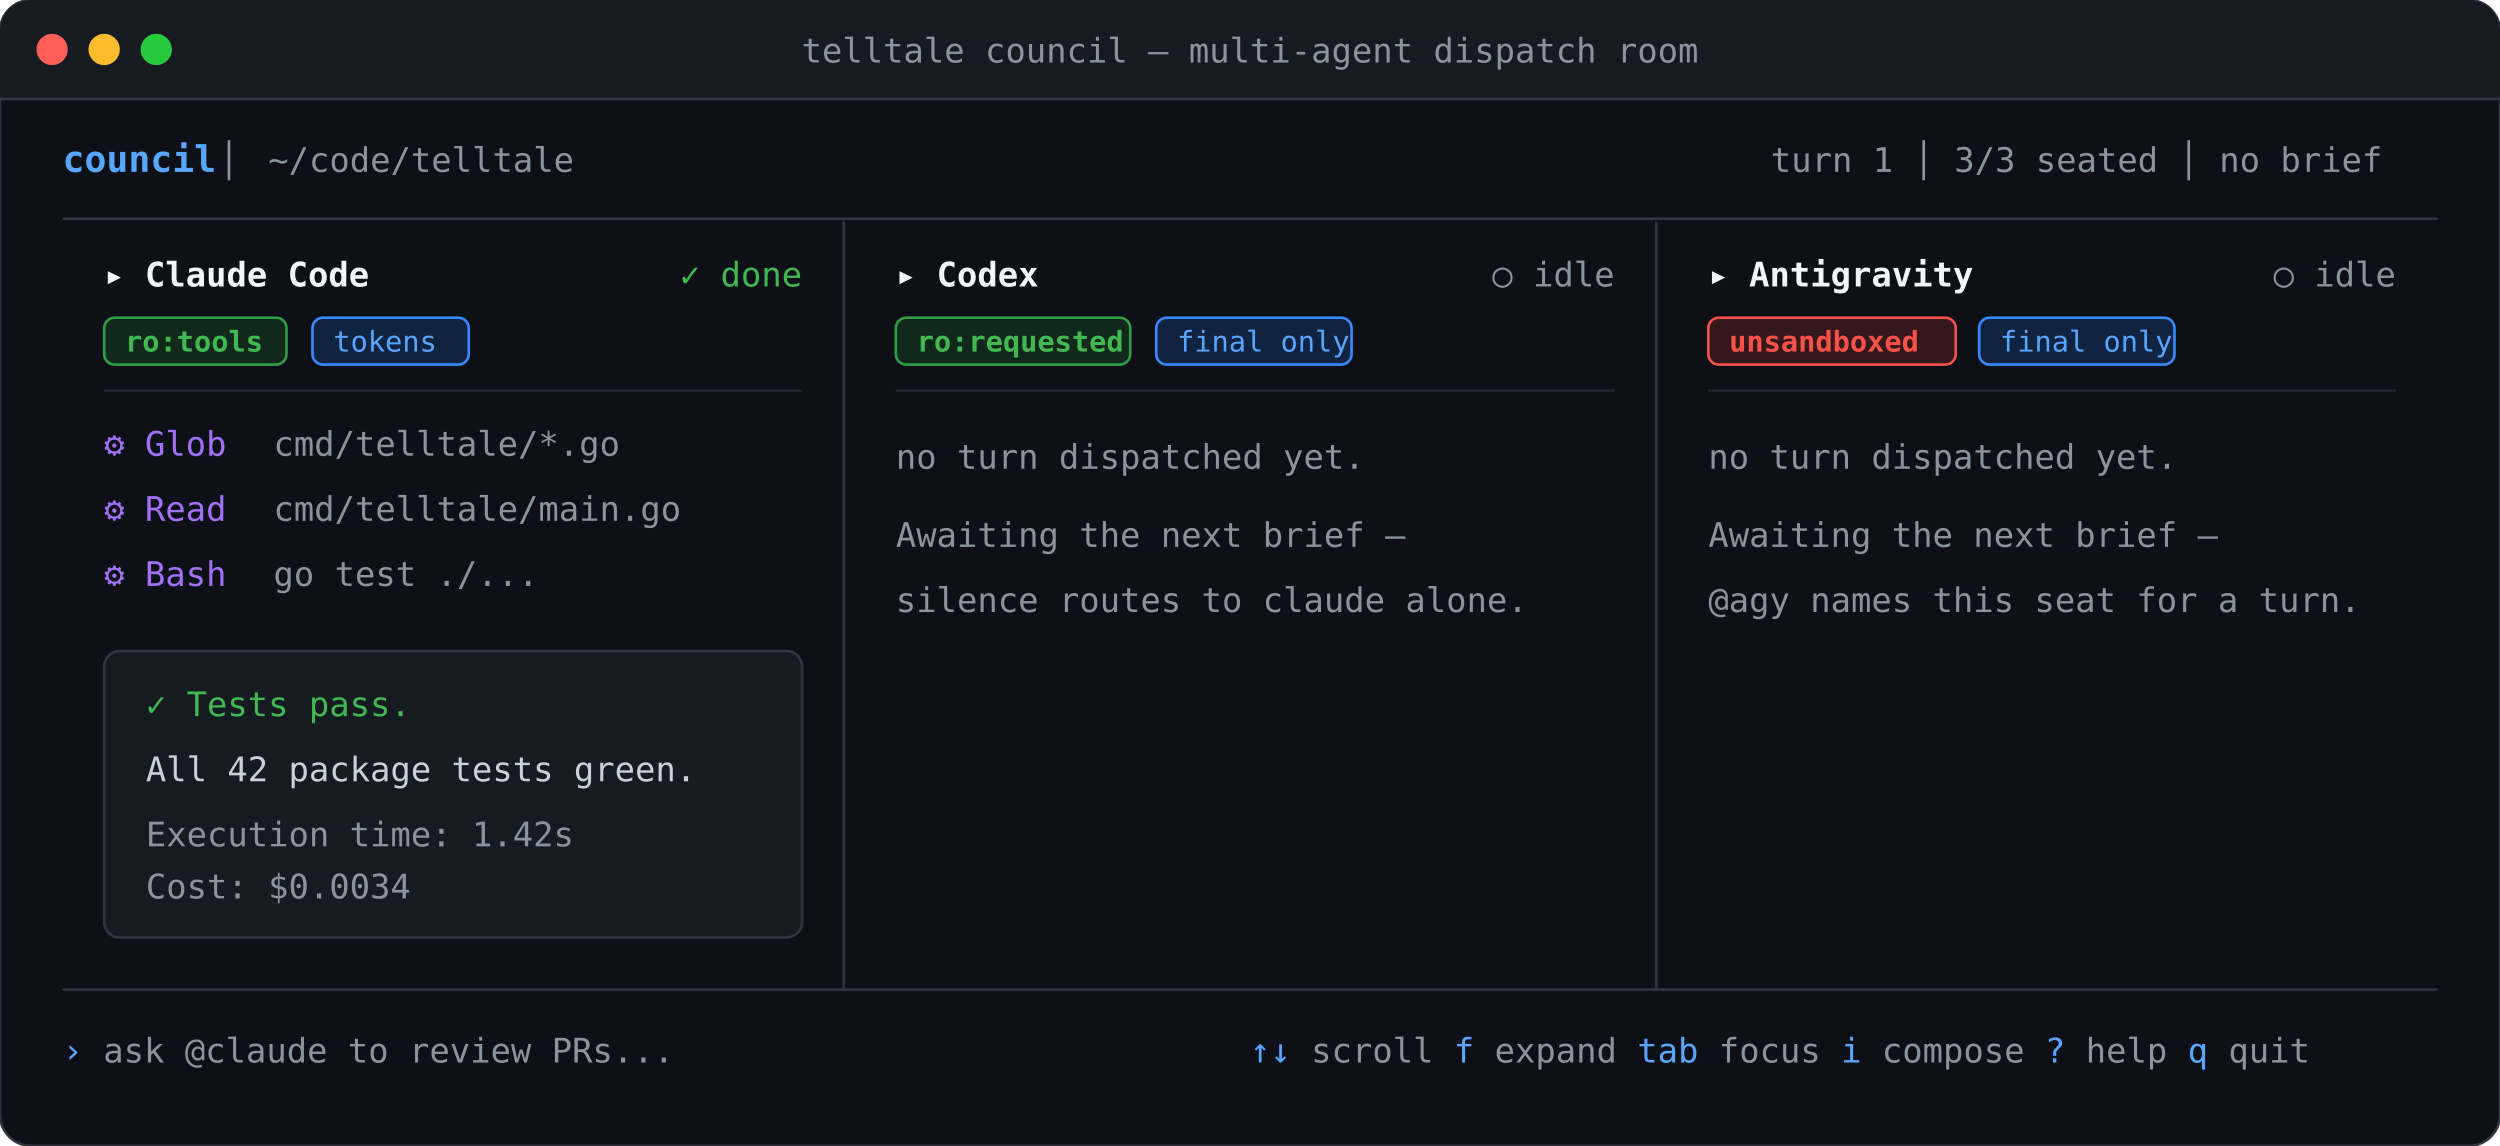
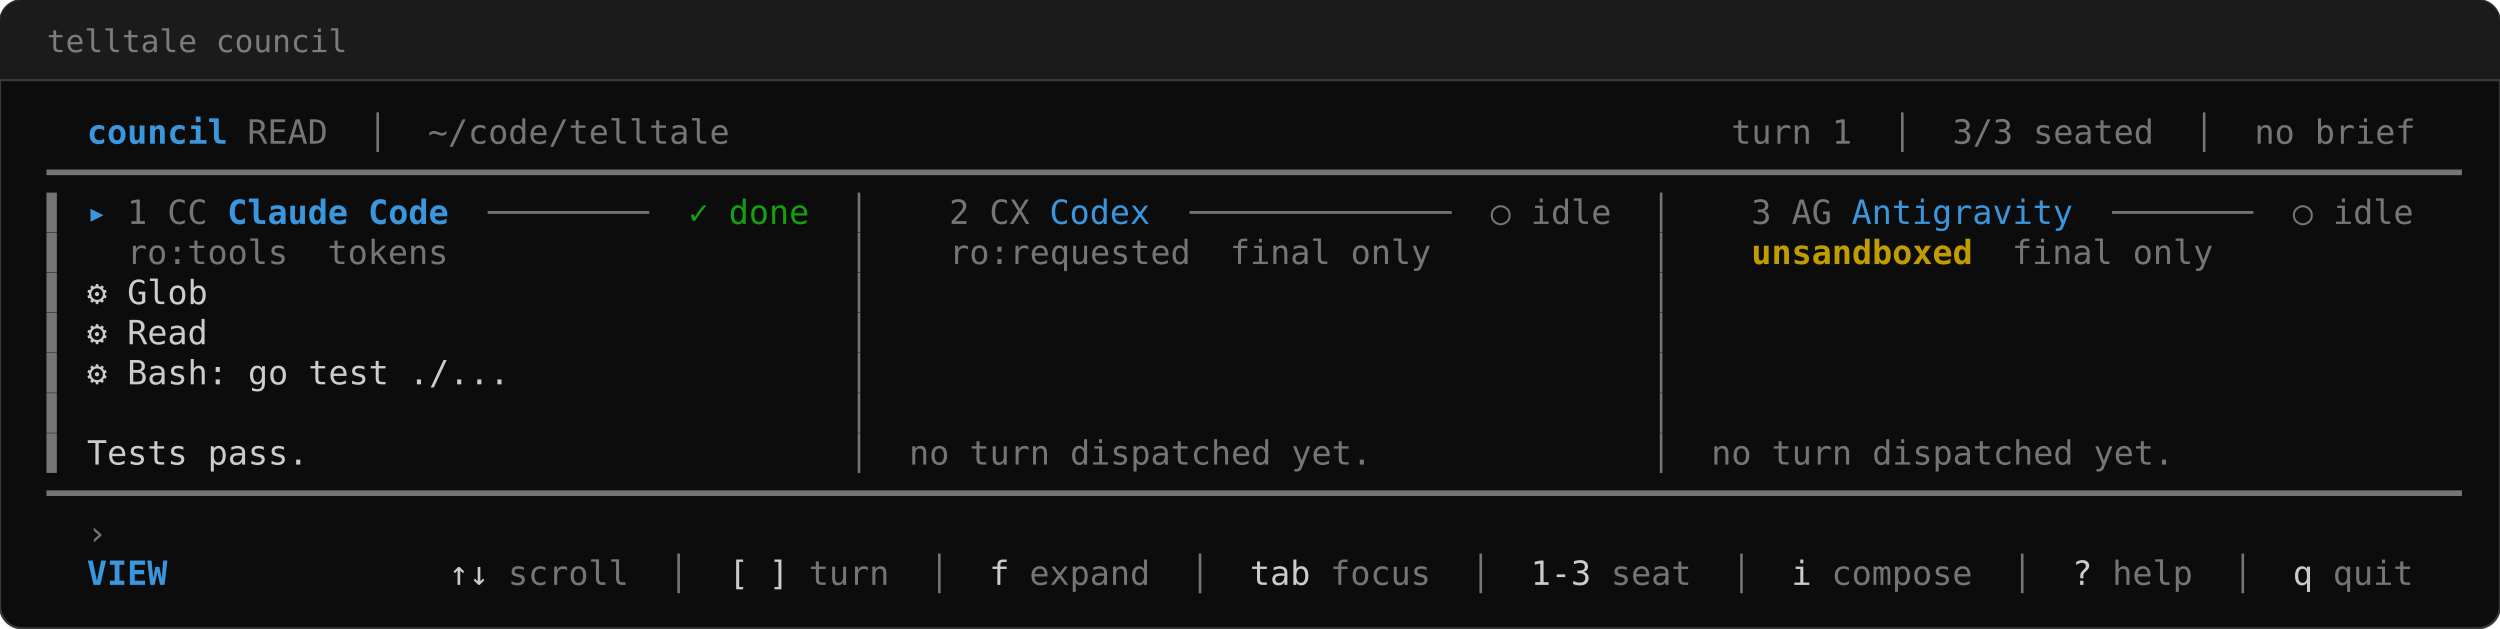
- <svg xmlns="http://www.w3.org/2000/svg" viewBox="0 0 960 440" width="100%" height="100%">
-   <defs>
-     <style>
-       .bg { fill: #0d1117; rx: 12px; }
-       .header-bg { fill: #161b22; }
-       .border { stroke: #30363d; stroke-width: 1px; fill: none; }
-       .text-title { font-family: 'JetBrains Mono', 'Fira Code', Consolas, monospace; font-size: 14px; font-weight: bold; fill: #58a6ff; }
-       .text-dim { font-family: 'JetBrains Mono', 'Fira Code', Consolas, monospace; font-size: 13px; fill: #8b949e; }
-       .text-normal { font-family: 'JetBrains Mono', 'Fira Code', Consolas, monospace; font-size: 13px; fill: #c9d1d9; }
-       .text-bold { font-family: 'JetBrains Mono', 'Fira Code', Consolas, monospace; font-size: 13px; font-weight: bold; fill: #f0f6fc; }
-       .text-highlight { font-family: 'JetBrains Mono', 'Fira Code', Consolas, monospace; font-size: 13px; fill: #3fb950; }
-       .text-warn { font-family: 'JetBrains Mono', 'Fira Code', Consolas, monospace; font-size: 13px; fill: #d29922; }
-       .text-purple { font-family: 'JetBrains Mono', 'Fira Code', Consolas, monospace; font-size: 13px; fill: #a371f7; }
-       
-       /* Badges */
-       .badge-ro { fill: #238636; fill-opacity: 0.2; stroke: #2ea043; stroke-width: 1px; }
-       .badge-ro-text { font-family: 'JetBrains Mono', monospace; font-size: 11px; fill: #3fb950; font-weight: bold; }
-       .badge-unsandboxed { fill: #da3633; fill-opacity: 0.2; stroke: #f85149; stroke-width: 1px; }
-       .badge-unsandboxed-text { font-family: 'JetBrains Mono', monospace; font-size: 11px; fill: #f85149; font-weight: bold; }
-       .badge-tokens { fill: #1f6beb; fill-opacity: 0.2; stroke: #388bfd; stroke-width: 1px; }
-       .badge-tokens-text { font-family: 'JetBrains Mono', monospace; font-size: 11px; fill: #58a6ff; }
-     </style>
-   </defs>
-   <rect x="0" y="0" width="960" height="440" class="bg" />
-   <rect x="0" y="0" width="960" height="440" rx="12" class="border" />
-   <rect x="0" y="0" width="960" height="38" class="header-bg" rx="12" />
-   <rect x="0" y="26" width="960" height="12" class="header-bg" />
-   <circle cx="20" cy="19" r="6" fill="#ff5f56" />
-   <circle cx="40" cy="19" r="6" fill="#ffbd2e" />
-   <circle cx="60" cy="19" r="6" fill="#27c93f" />
-   <text x="480" y="24" text-anchor="middle" class="text-dim">telltale council — multi-agent dispatch room</text>
-   <line x1="0" y1="38" x2="960" y2="38" stroke="#30363d" stroke-width="1" />
-   <text x="24" y="66" class="text-title">council</text>
-   <text x="84" y="66" class="text-dim">│</text>
-   <text x="103" y="66" class="text-dim">~/code/telltale</text>
-   <text x="680" y="66" class="text-dim">turn 1  │  3/3 seated  │  no brief</text>
-   <line x1="24" y1="84" x2="936" y2="84" stroke="#30363d" stroke-width="1" />
-   <line x1="324" y1="85" x2="324" y2="380" stroke="#30363d" stroke-width="1" />
-   <line x1="636" y1="85" x2="636" y2="380" stroke="#30363d" stroke-width="1" />
-   <text x="40" y="110" class="text-bold">▸ Claude Code</text>
-   <text x="308" y="110" text-anchor="end" class="text-highlight">✓ done</text>
-   <rect x="40" y="122" width="70" height="18" rx="4" class="badge-ro" />
-   <text x="48" y="135" class="badge-ro-text">ro:tools</text>
-   <rect x="120" y="122" width="60" height="18" rx="4" class="badge-tokens" />
-   <text x="128" y="135" class="badge-tokens-text">tokens</text>
-   <line x1="40" y1="150" x2="308" y2="150" stroke="#21262d" stroke-width="1" />
-   <text x="40" y="175" class="text-purple">⚙ Glob</text>
-   <text x="105" y="175" class="text-dim">cmd/telltale/*.go</text>
-   <text x="40" y="200" class="text-purple">⚙ Read</text>
-   <text x="105" y="200" class="text-dim">cmd/telltale/main.go</text>
-   <text x="40" y="225" class="text-purple">⚙ Bash</text>
-   <text x="105" y="225" class="text-dim">go test ./...</text>
-   <rect x="40" y="250" width="268" height="110" rx="6" fill="#161b22" stroke="#30363d" stroke-width="1" />
-   <text x="56" y="275" class="text-highlight">✓ Tests pass.</text>
-   <text x="56" y="300" class="text-normal">All 42 package tests green.</text>
-   <text x="56" y="325" class="text-dim">Execution time: 1.42s</text>
-   <text x="56" y="345" class="text-dim">Cost: $0.0034</text>
-   <text x="344" y="110" class="text-bold">▸ Codex</text>
-   <text x="620" y="110" text-anchor="end" class="text-dim">○ idle</text>
-   <rect x="344" y="122" width="90" height="18" rx="4" class="badge-ro" />
-   <text x="352" y="135" class="badge-ro-text">ro:requested</text>
-   <rect x="444" y="122" width="75" height="18" rx="4" class="badge-tokens" />
-   <text x="452" y="135" class="badge-tokens-text">final only</text>
-   <line x1="344" y1="150" x2="620" y2="150" stroke="#21262d" stroke-width="1" />
-   <text x="344" y="180" class="text-dim">no turn dispatched yet.</text>
-   <text x="344" y="210" class="text-dim">Awaiting the next brief —</text>
-   <text x="344" y="235" class="text-dim">silence routes to claude alone.</text>
-   <text x="656" y="110" class="text-bold">▸ Antigravity</text>
-   <text x="920" y="110" text-anchor="end" class="text-dim">○ idle</text>
-   <rect x="656" y="122" width="95" height="18" rx="4" class="badge-unsandboxed" />
-   <text x="664" y="135" class="badge-unsandboxed-text">unsandboxed</text>
-   <rect x="760" y="122" width="75" height="18" rx="4" class="badge-tokens" />
-   <text x="768" y="135" class="badge-tokens-text">final only</text>
-   <line x1="656" y1="150" x2="920" y2="150" stroke="#21262d" stroke-width="1" />
-   <text x="656" y="180" class="text-dim">no turn dispatched yet.</text>
-   <text x="656" y="210" class="text-dim">Awaiting the next brief —</text>
-   <text x="656" y="235" class="text-dim">@agy names this seat for a turn.</text>
-   <line x1="24" y1="380" x2="936" y2="380" stroke="#30363d" stroke-width="1" />
-   <text x="24" y="408" class="text-dim">
-     <tspan fill="#58a6ff">›</tspan> ask @claude to review PRs...
+ <svg xmlns="http://www.w3.org/2000/svg" width="1122" height="282" viewBox="0 0 1122 282" role="img" aria-labelledby="t">
+   <rect x="0" y="0" width="1122" height="282" rx="10" fill="#0c0c0c" stroke="#3a3a3a" />
+   <path d="M0 36 V10 a10 10 0 0 1 10 -10 H1112 a10 10 0 0 1 10 10 V36 Z" fill="#1b1b1b" />
+   <line x1="0" y1="36" x2="1122" y2="36" stroke="#3a3a3a" />
+   <text x="21" y="23.4" font-family="'JetBrains Mono','Fira Code','Cascadia Mono',Consolas,'DejaVu Sans Mono',monospace" font-size="14" fill="#cccccc" fill-opacity="0.55" xml:space="preserve">telltale council</text>
+   <text y="64.5" font-family="'JetBrains Mono','Fira Code','Cascadia Mono',Consolas,'DejaVu Sans Mono',monospace" font-size="15" xml:space="preserve">
+     <tspan x="21" textLength="18" lengthAdjust="spacingAndGlyphs" fill="#cccccc">  </tspan>
+     <tspan x="39" textLength="63" lengthAdjust="spacingAndGlyphs" fill="#3a96dd" font-weight="bold">council</tspan>
+     <tspan x="102" textLength="9" lengthAdjust="spacingAndGlyphs" fill="#cccccc"> </tspan>
+     <tspan x="111" textLength="36" lengthAdjust="spacingAndGlyphs" fill="#cccccc" fill-opacity="0.55">READ</tspan>
+     <tspan x="147" textLength="18" lengthAdjust="spacingAndGlyphs" fill="#cccccc">  </tspan>
+     <tspan x="165" textLength="9" lengthAdjust="spacingAndGlyphs" fill="#cccccc" fill-opacity="0.55">│</tspan>
+     <tspan x="174" textLength="18" lengthAdjust="spacingAndGlyphs" fill="#cccccc">  </tspan>
+     <tspan x="192" textLength="135" lengthAdjust="spacingAndGlyphs" fill="#cccccc" fill-opacity="0.55">~/code/telltale</tspan>
+     <tspan x="327" textLength="450" lengthAdjust="spacingAndGlyphs" fill="#cccccc">                                                  </tspan>
+     <tspan x="777" textLength="306" lengthAdjust="spacingAndGlyphs" fill="#cccccc" fill-opacity="0.55">turn 1  │  3/3 seated  │  no brief</tspan>
+     <tspan x="1083" textLength="18" lengthAdjust="spacingAndGlyphs" fill="#cccccc">  </tspan>
  </text>
-   <text x="480" y="408" class="text-dim">
-     <tspan fill="#58a6ff">↑↓</tspan> scroll   
-     <tspan fill="#58a6ff">f</tspan> expand   
-     <tspan fill="#58a6ff">tab</tspan> focus   
-     <tspan fill="#58a6ff">i</tspan> compose   
-     <tspan fill="#58a6ff">?</tspan> help   
-     <tspan fill="#58a6ff">q</tspan> quit
+   <text y="82.5" font-family="'JetBrains Mono','Fira Code','Cascadia Mono',Consolas,'DejaVu Sans Mono',monospace" font-size="15" xml:space="preserve">
+     <tspan x="21" textLength="1080" lengthAdjust="spacingAndGlyphs" fill="#cccccc" fill-opacity="0.55">━━━━━━━━━━━━━━━━━━━━━━━━━━━━━━━━━━━━━━━━━━━━━━━━━━━━━━━━━━━━━━━━━━━━━━━━━━━━━━━━━━━━━━━━━━━━━━━━━━━━━━━━━━━━━━━━━━━━━━━━</tspan>
+   </text>
+   <text y="100.5" font-family="'JetBrains Mono','Fira Code','Cascadia Mono',Consolas,'DejaVu Sans Mono',monospace" font-size="15" xml:space="preserve">
+     <tspan x="21" textLength="9" lengthAdjust="spacingAndGlyphs" fill="#cccccc" fill-opacity="0.55">▌</tspan>
+     <tspan x="30" textLength="9" lengthAdjust="spacingAndGlyphs" fill="#cccccc"> </tspan>
+     <tspan x="39" textLength="18" lengthAdjust="spacingAndGlyphs" fill="#3a96dd" font-weight="bold">▸ </tspan>
+     <tspan x="57" textLength="45" lengthAdjust="spacingAndGlyphs" fill="#cccccc" fill-opacity="0.55">1 CC </tspan>
+     <tspan x="102" textLength="99" lengthAdjust="spacingAndGlyphs" fill="#3a96dd" font-weight="bold">Claude Code</tspan>
+     <tspan x="201" textLength="18" lengthAdjust="spacingAndGlyphs" fill="#cccccc">  </tspan>
+     <tspan x="219" textLength="72" lengthAdjust="spacingAndGlyphs" fill="#cccccc" fill-opacity="0.55">────────</tspan>
+     <tspan x="291" textLength="18" lengthAdjust="spacingAndGlyphs" fill="#cccccc">  </tspan>
+     <tspan x="309" textLength="54" lengthAdjust="spacingAndGlyphs" fill="#13a10e">✓ done</tspan>
+     <tspan x="363" textLength="18" lengthAdjust="spacingAndGlyphs" fill="#cccccc">  </tspan>
+     <tspan x="381" textLength="9" lengthAdjust="spacingAndGlyphs" fill="#cccccc" fill-opacity="0.55">│</tspan>
+     <tspan x="390" textLength="18" lengthAdjust="spacingAndGlyphs" fill="#cccccc">  </tspan>
+     <tspan x="408" textLength="18" lengthAdjust="spacingAndGlyphs" fill="#3a96dd">  </tspan>
+     <tspan x="426" textLength="45" lengthAdjust="spacingAndGlyphs" fill="#cccccc" fill-opacity="0.55">2 CX </tspan>
+     <tspan x="471" textLength="45" lengthAdjust="spacingAndGlyphs" fill="#3a96dd">Codex</tspan>
+     <tspan x="516" textLength="18" lengthAdjust="spacingAndGlyphs" fill="#cccccc">  </tspan>
+     <tspan x="534" textLength="117" lengthAdjust="spacingAndGlyphs" fill="#cccccc" fill-opacity="0.55">─────────────</tspan>
+     <tspan x="651" textLength="18" lengthAdjust="spacingAndGlyphs" fill="#cccccc">  </tspan>
+     <tspan x="669" textLength="54" lengthAdjust="spacingAndGlyphs" fill="#cccccc" fill-opacity="0.55">○ idle</tspan>
+     <tspan x="723" textLength="18" lengthAdjust="spacingAndGlyphs" fill="#cccccc">  </tspan>
+     <tspan x="741" textLength="9" lengthAdjust="spacingAndGlyphs" fill="#cccccc" fill-opacity="0.55">│</tspan>
+     <tspan x="750" textLength="18" lengthAdjust="spacingAndGlyphs" fill="#cccccc">  </tspan>
+     <tspan x="768" textLength="18" lengthAdjust="spacingAndGlyphs" fill="#3a96dd">  </tspan>
+     <tspan x="786" textLength="45" lengthAdjust="spacingAndGlyphs" fill="#cccccc" fill-opacity="0.55">3 AG </tspan>
+     <tspan x="831" textLength="99" lengthAdjust="spacingAndGlyphs" fill="#3a96dd">Antigravity</tspan>
+     <tspan x="930" textLength="18" lengthAdjust="spacingAndGlyphs" fill="#cccccc">  </tspan>
+     <tspan x="948" textLength="63" lengthAdjust="spacingAndGlyphs" fill="#cccccc" fill-opacity="0.55">───────</tspan>
+     <tspan x="1011" textLength="18" lengthAdjust="spacingAndGlyphs" fill="#cccccc">  </tspan>
+     <tspan x="1029" textLength="54" lengthAdjust="spacingAndGlyphs" fill="#cccccc" fill-opacity="0.55">○ idle</tspan>
+     <tspan x="1083" textLength="18" lengthAdjust="spacingAndGlyphs" fill="#cccccc">  </tspan>
+   </text>
+   <text y="118.5" font-family="'JetBrains Mono','Fira Code','Cascadia Mono',Consolas,'DejaVu Sans Mono',monospace" font-size="15" xml:space="preserve">
+     <tspan x="21" textLength="9" lengthAdjust="spacingAndGlyphs" fill="#cccccc" fill-opacity="0.55">▌</tspan>
+     <tspan x="30" textLength="27" lengthAdjust="spacingAndGlyphs" fill="#cccccc">   </tspan>
+     <tspan x="57" textLength="72" lengthAdjust="spacingAndGlyphs" fill="#cccccc" fill-opacity="0.55">ro:tools</tspan>
+     <tspan x="129" textLength="18" lengthAdjust="spacingAndGlyphs" fill="#cccccc">  </tspan>
+     <tspan x="147" textLength="54" lengthAdjust="spacingAndGlyphs" fill="#cccccc" fill-opacity="0.55">tokens</tspan>
+     <tspan x="201" textLength="180" lengthAdjust="spacingAndGlyphs" fill="#cccccc">                    </tspan>
+     <tspan x="381" textLength="9" lengthAdjust="spacingAndGlyphs" fill="#cccccc" fill-opacity="0.55">│</tspan>
+     <tspan x="390" textLength="36" lengthAdjust="spacingAndGlyphs" fill="#cccccc">    </tspan>
+     <tspan x="426" textLength="108" lengthAdjust="spacingAndGlyphs" fill="#cccccc" fill-opacity="0.55">ro:requested</tspan>
+     <tspan x="534" textLength="18" lengthAdjust="spacingAndGlyphs" fill="#cccccc">  </tspan>
+     <tspan x="552" textLength="90" lengthAdjust="spacingAndGlyphs" fill="#cccccc" fill-opacity="0.55">final only</tspan>
+     <tspan x="642" textLength="99" lengthAdjust="spacingAndGlyphs" fill="#cccccc">           </tspan>
+     <tspan x="741" textLength="9" lengthAdjust="spacingAndGlyphs" fill="#cccccc" fill-opacity="0.55">│</tspan>
+     <tspan x="750" textLength="36" lengthAdjust="spacingAndGlyphs" fill="#cccccc">    </tspan>
+     <tspan x="786" textLength="99" lengthAdjust="spacingAndGlyphs" fill="#c19c00" font-weight="bold">unsandboxed</tspan>
+     <tspan x="885" textLength="18" lengthAdjust="spacingAndGlyphs" fill="#cccccc">  </tspan>
+     <tspan x="903" textLength="90" lengthAdjust="spacingAndGlyphs" fill="#cccccc" fill-opacity="0.55">final only</tspan>
+     <tspan x="993" textLength="108" lengthAdjust="spacingAndGlyphs" fill="#cccccc">            </tspan>
+   </text>
+   <text y="136.5" font-family="'JetBrains Mono','Fira Code','Cascadia Mono',Consolas,'DejaVu Sans Mono',monospace" font-size="15" xml:space="preserve">
+     <tspan x="21" textLength="9" lengthAdjust="spacingAndGlyphs" fill="#cccccc" fill-opacity="0.55">▌</tspan>
+     <tspan x="30" textLength="351" lengthAdjust="spacingAndGlyphs" fill="#cccccc"> ⚙ Glob                                </tspan>
+     <tspan x="381" textLength="9" lengthAdjust="spacingAndGlyphs" fill="#cccccc" fill-opacity="0.55">│</tspan>
+     <tspan x="390" textLength="351" lengthAdjust="spacingAndGlyphs" fill="#cccccc">                                       </tspan>
+     <tspan x="741" textLength="9" lengthAdjust="spacingAndGlyphs" fill="#cccccc" fill-opacity="0.55">│</tspan>
+     <tspan x="750" textLength="351" lengthAdjust="spacingAndGlyphs" fill="#cccccc">                                       </tspan>
+   </text>
+   <text y="154.5" font-family="'JetBrains Mono','Fira Code','Cascadia Mono',Consolas,'DejaVu Sans Mono',monospace" font-size="15" xml:space="preserve">
+     <tspan x="21" textLength="9" lengthAdjust="spacingAndGlyphs" fill="#cccccc" fill-opacity="0.55">▌</tspan>
+     <tspan x="30" textLength="351" lengthAdjust="spacingAndGlyphs" fill="#cccccc"> ⚙ Read                                </tspan>
+     <tspan x="381" textLength="9" lengthAdjust="spacingAndGlyphs" fill="#cccccc" fill-opacity="0.55">│</tspan>
+     <tspan x="390" textLength="351" lengthAdjust="spacingAndGlyphs" fill="#cccccc">                                       </tspan>
+     <tspan x="741" textLength="9" lengthAdjust="spacingAndGlyphs" fill="#cccccc" fill-opacity="0.55">│</tspan>
+     <tspan x="750" textLength="351" lengthAdjust="spacingAndGlyphs" fill="#cccccc">                                       </tspan>
+   </text>
+   <text y="172.5" font-family="'JetBrains Mono','Fira Code','Cascadia Mono',Consolas,'DejaVu Sans Mono',monospace" font-size="15" xml:space="preserve">
+     <tspan x="21" textLength="9" lengthAdjust="spacingAndGlyphs" fill="#cccccc" fill-opacity="0.55">▌</tspan>
+     <tspan x="30" textLength="351" lengthAdjust="spacingAndGlyphs" fill="#cccccc"> ⚙ Bash: go test ./...                 </tspan>
+     <tspan x="381" textLength="9" lengthAdjust="spacingAndGlyphs" fill="#cccccc" fill-opacity="0.55">│</tspan>
+     <tspan x="390" textLength="351" lengthAdjust="spacingAndGlyphs" fill="#cccccc">                                       </tspan>
+     <tspan x="741" textLength="9" lengthAdjust="spacingAndGlyphs" fill="#cccccc" fill-opacity="0.55">│</tspan>
+     <tspan x="750" textLength="351" lengthAdjust="spacingAndGlyphs" fill="#cccccc">                                       </tspan>
+   </text>
+   <text y="190.5" font-family="'JetBrains Mono','Fira Code','Cascadia Mono',Consolas,'DejaVu Sans Mono',monospace" font-size="15" xml:space="preserve">
+     <tspan x="21" textLength="9" lengthAdjust="spacingAndGlyphs" fill="#cccccc" fill-opacity="0.55">▌</tspan>
+     <tspan x="30" textLength="351" lengthAdjust="spacingAndGlyphs" fill="#cccccc">                                       </tspan>
+     <tspan x="381" textLength="9" lengthAdjust="spacingAndGlyphs" fill="#cccccc" fill-opacity="0.55">│</tspan>
+     <tspan x="390" textLength="351" lengthAdjust="spacingAndGlyphs" fill="#cccccc">                                       </tspan>
+     <tspan x="741" textLength="9" lengthAdjust="spacingAndGlyphs" fill="#cccccc" fill-opacity="0.55">│</tspan>
+     <tspan x="750" textLength="351" lengthAdjust="spacingAndGlyphs" fill="#cccccc">                                       </tspan>
+   </text>
+   <text y="208.5" font-family="'JetBrains Mono','Fira Code','Cascadia Mono',Consolas,'DejaVu Sans Mono',monospace" font-size="15" xml:space="preserve">
+     <tspan x="21" textLength="9" lengthAdjust="spacingAndGlyphs" fill="#cccccc" fill-opacity="0.55">▌</tspan>
+     <tspan x="30" textLength="351" lengthAdjust="spacingAndGlyphs" fill="#cccccc"> Tests pass.                           </tspan>
+     <tspan x="381" textLength="9" lengthAdjust="spacingAndGlyphs" fill="#cccccc" fill-opacity="0.55">│</tspan>
+     <tspan x="390" textLength="18" lengthAdjust="spacingAndGlyphs" fill="#cccccc">  </tspan>
+     <tspan x="408" textLength="207" lengthAdjust="spacingAndGlyphs" fill="#cccccc" fill-opacity="0.55">no turn dispatched yet.</tspan>
+     <tspan x="615" textLength="126" lengthAdjust="spacingAndGlyphs" fill="#cccccc">              </tspan>
+     <tspan x="741" textLength="9" lengthAdjust="spacingAndGlyphs" fill="#cccccc" fill-opacity="0.55">│</tspan>
+     <tspan x="750" textLength="18" lengthAdjust="spacingAndGlyphs" fill="#cccccc">  </tspan>
+     <tspan x="768" textLength="207" lengthAdjust="spacingAndGlyphs" fill="#cccccc" fill-opacity="0.55">no turn dispatched yet.</tspan>
+     <tspan x="975" textLength="126" lengthAdjust="spacingAndGlyphs" fill="#cccccc">              </tspan>
+   </text>
+   <text y="226.5" font-family="'JetBrains Mono','Fira Code','Cascadia Mono',Consolas,'DejaVu Sans Mono',monospace" font-size="15" xml:space="preserve">
+     <tspan x="21" textLength="1080" lengthAdjust="spacingAndGlyphs" fill="#cccccc" fill-opacity="0.55">━━━━━━━━━━━━━━━━━━━━━━━━━━━━━━━━━━━━━━━━━━━━━━━━━━━━━━━━━━━━━━━━━━━━━━━━━━━━━━━━━━━━━━━━━━━━━━━━━━━━━━━━━━━━━━━━━━━━━━━━</tspan>
+   </text>
+   <text y="244.5" font-family="'JetBrains Mono','Fira Code','Cascadia Mono',Consolas,'DejaVu Sans Mono',monospace" font-size="15" xml:space="preserve">
+     <tspan x="21" textLength="18" lengthAdjust="spacingAndGlyphs" fill="#cccccc">  </tspan>
+     <tspan x="39" textLength="18" lengthAdjust="spacingAndGlyphs" fill="#cccccc" fill-opacity="0.55">› </tspan>
+     <tspan x="57" textLength="1044" lengthAdjust="spacingAndGlyphs" fill="#cccccc">                                                                                                                    </tspan>
+   </text>
+   <text y="262.5" font-family="'JetBrains Mono','Fira Code','Cascadia Mono',Consolas,'DejaVu Sans Mono',monospace" font-size="15" xml:space="preserve">
+     <tspan x="21" textLength="18" lengthAdjust="spacingAndGlyphs" fill="#cccccc">  </tspan>
+     <tspan x="39" textLength="36" lengthAdjust="spacingAndGlyphs" fill="#3a96dd" font-weight="bold">VIEW</tspan>
+     <tspan x="75" textLength="153" lengthAdjust="spacingAndGlyphs" fill="#cccccc">              ↑↓ </tspan>
+     <tspan x="228" textLength="54" lengthAdjust="spacingAndGlyphs" fill="#cccccc" fill-opacity="0.55">scroll</tspan>
+     <tspan x="282" textLength="45" lengthAdjust="spacingAndGlyphs" fill="#cccccc" fill-opacity="0.55">  │  </tspan>
+     <tspan x="327" textLength="36" lengthAdjust="spacingAndGlyphs" fill="#cccccc">[ ] </tspan>
+     <tspan x="363" textLength="36" lengthAdjust="spacingAndGlyphs" fill="#cccccc" fill-opacity="0.55">turn</tspan>
+     <tspan x="399" textLength="45" lengthAdjust="spacingAndGlyphs" fill="#cccccc" fill-opacity="0.55">  │  </tspan>
+     <tspan x="444" textLength="18" lengthAdjust="spacingAndGlyphs" fill="#cccccc">f </tspan>
+     <tspan x="462" textLength="54" lengthAdjust="spacingAndGlyphs" fill="#cccccc" fill-opacity="0.55">expand</tspan>
+     <tspan x="516" textLength="45" lengthAdjust="spacingAndGlyphs" fill="#cccccc" fill-opacity="0.55">  │  </tspan>
+     <tspan x="561" textLength="36" lengthAdjust="spacingAndGlyphs" fill="#cccccc">tab </tspan>
+     <tspan x="597" textLength="45" lengthAdjust="spacingAndGlyphs" fill="#cccccc" fill-opacity="0.55">focus</tspan>
+     <tspan x="642" textLength="45" lengthAdjust="spacingAndGlyphs" fill="#cccccc" fill-opacity="0.55">  │  </tspan>
+     <tspan x="687" textLength="36" lengthAdjust="spacingAndGlyphs" fill="#cccccc">1-3 </tspan>
+     <tspan x="723" textLength="36" lengthAdjust="spacingAndGlyphs" fill="#cccccc" fill-opacity="0.55">seat</tspan>
+     <tspan x="759" textLength="45" lengthAdjust="spacingAndGlyphs" fill="#cccccc" fill-opacity="0.55">  │  </tspan>
+     <tspan x="804" textLength="18" lengthAdjust="spacingAndGlyphs" fill="#cccccc">i </tspan>
+     <tspan x="822" textLength="63" lengthAdjust="spacingAndGlyphs" fill="#cccccc" fill-opacity="0.55">compose</tspan>
+     <tspan x="885" textLength="45" lengthAdjust="spacingAndGlyphs" fill="#cccccc" fill-opacity="0.55">  │  </tspan>
+     <tspan x="930" textLength="18" lengthAdjust="spacingAndGlyphs" fill="#cccccc">? </tspan>
+     <tspan x="948" textLength="36" lengthAdjust="spacingAndGlyphs" fill="#cccccc" fill-opacity="0.55">help</tspan>
+     <tspan x="984" textLength="45" lengthAdjust="spacingAndGlyphs" fill="#cccccc" fill-opacity="0.55">  │  </tspan>
+     <tspan x="1029" textLength="18" lengthAdjust="spacingAndGlyphs" fill="#cccccc">q </tspan>
+     <tspan x="1047" textLength="36" lengthAdjust="spacingAndGlyphs" fill="#cccccc" fill-opacity="0.55">quit</tspan>
+     <tspan x="1083" textLength="18" lengthAdjust="spacingAndGlyphs" fill="#cccccc">  </tspan>
  </text>
</svg>
